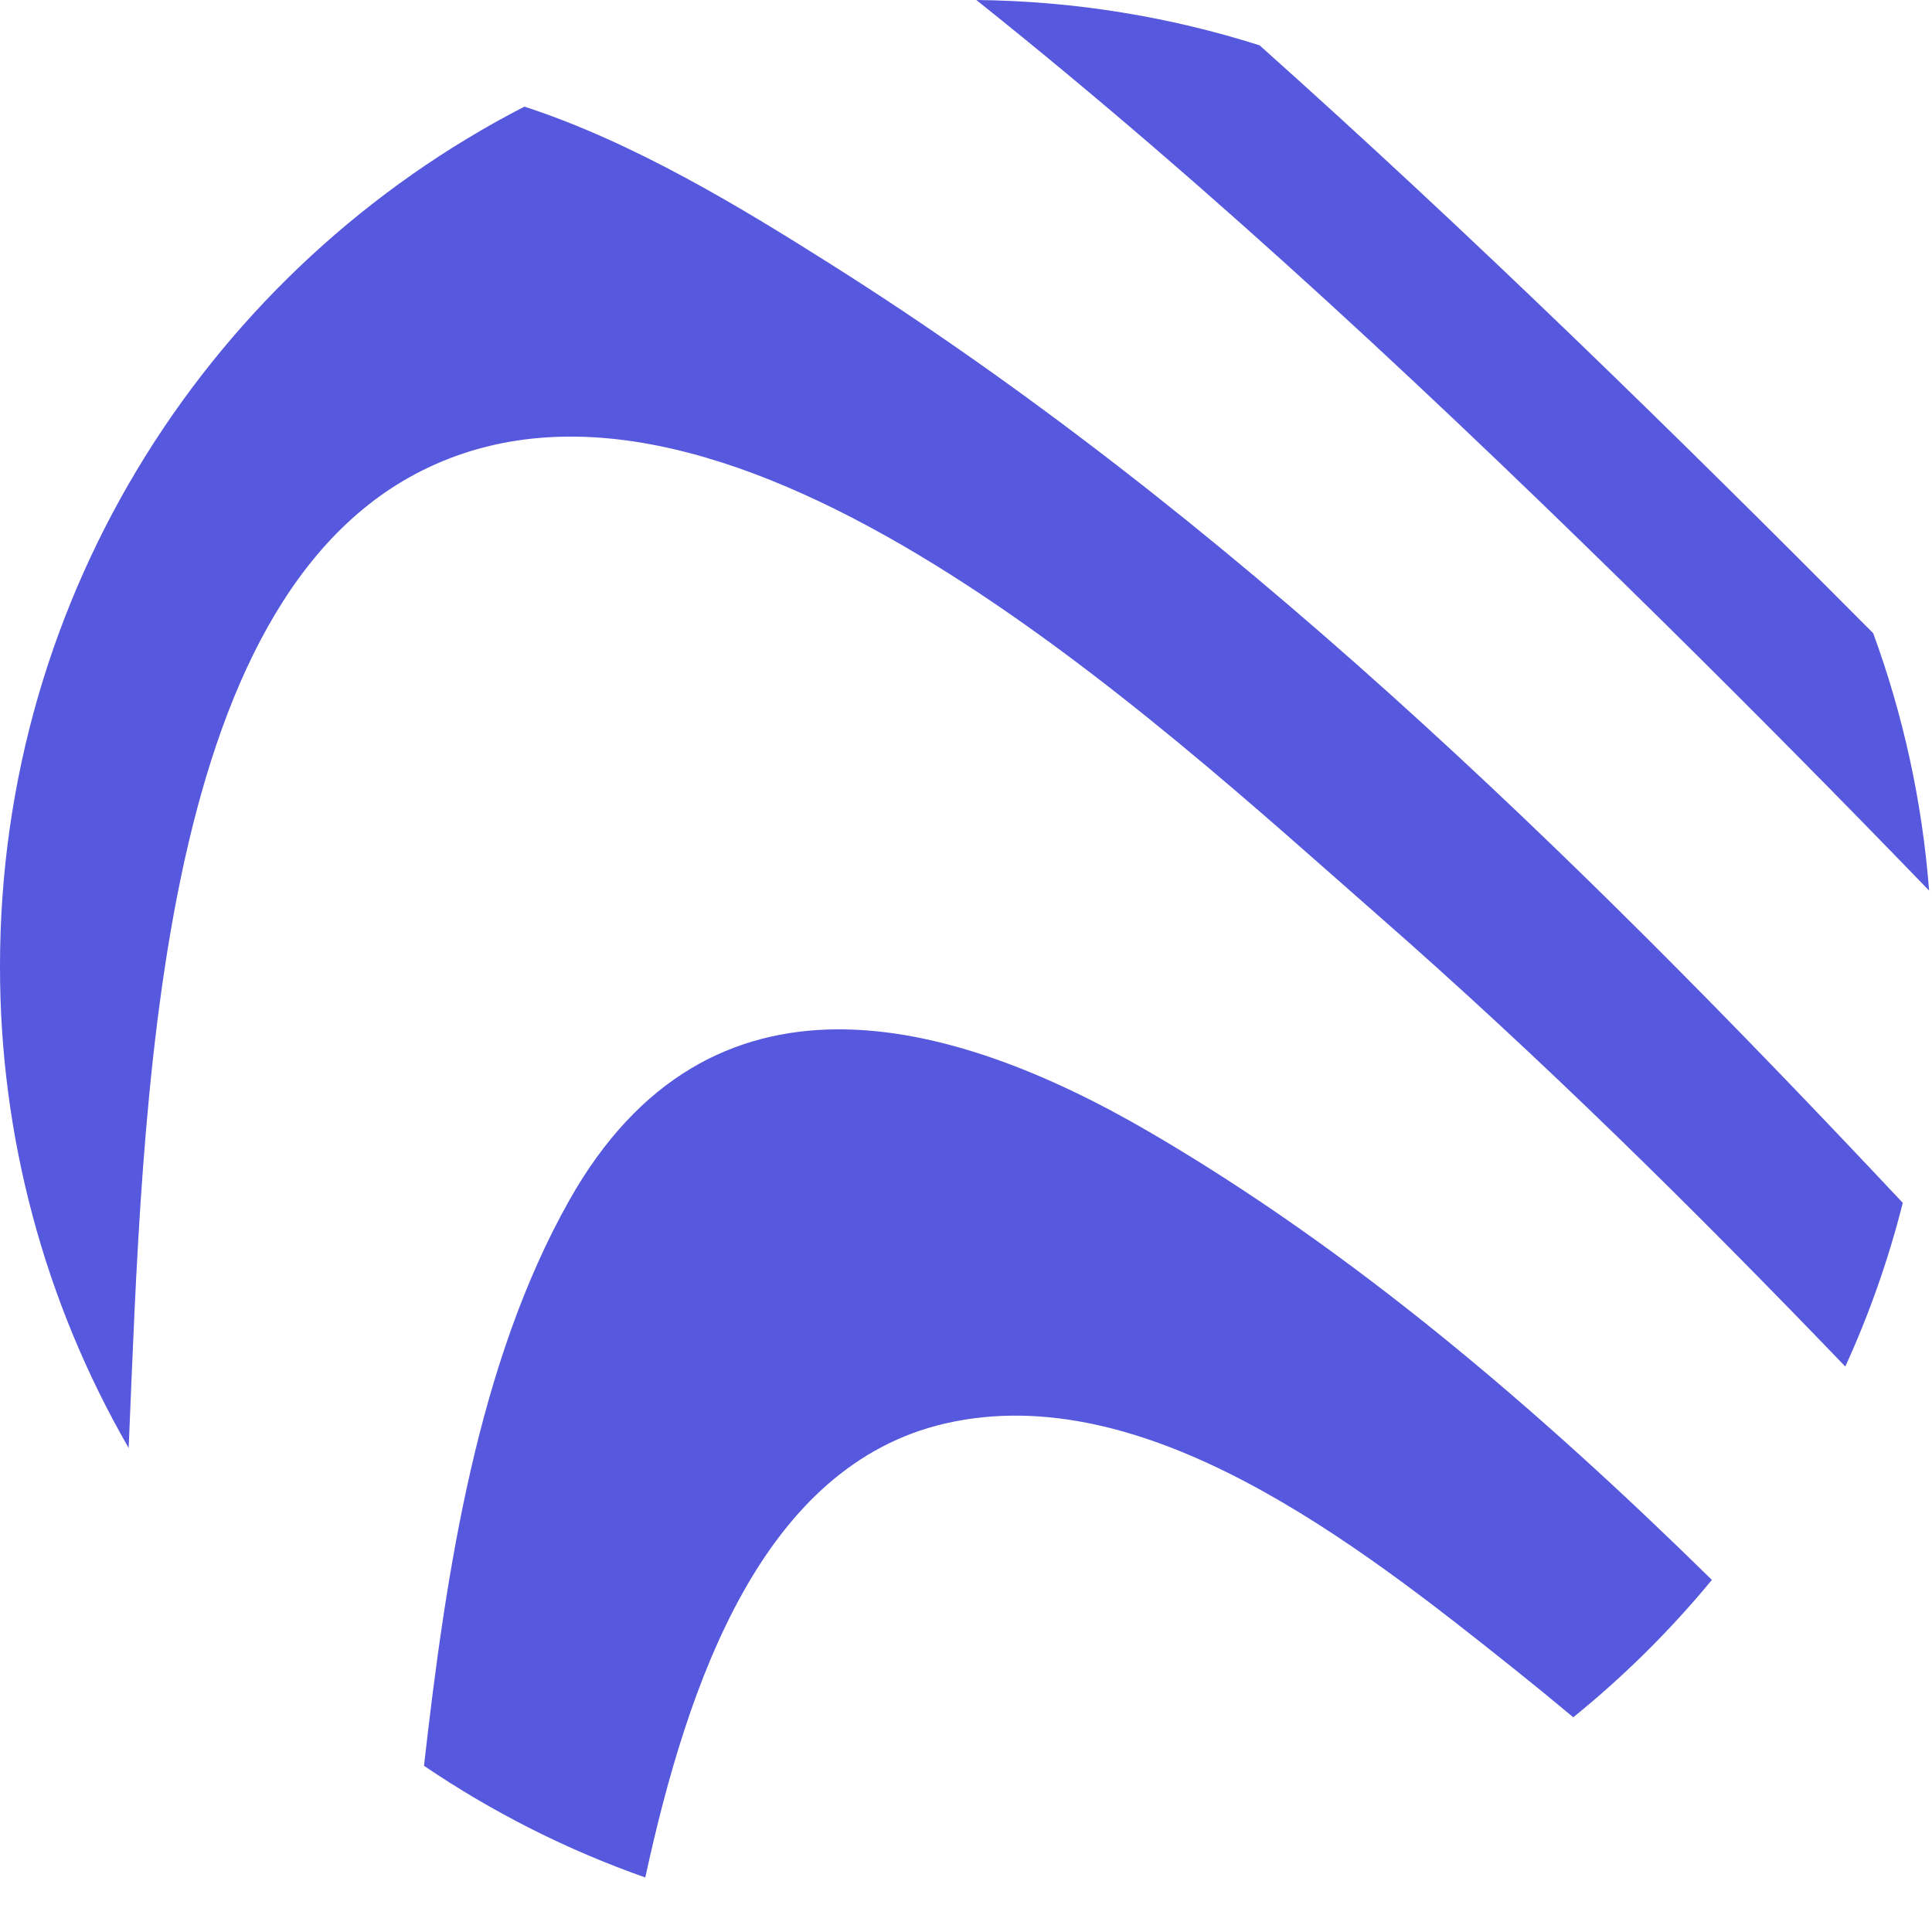
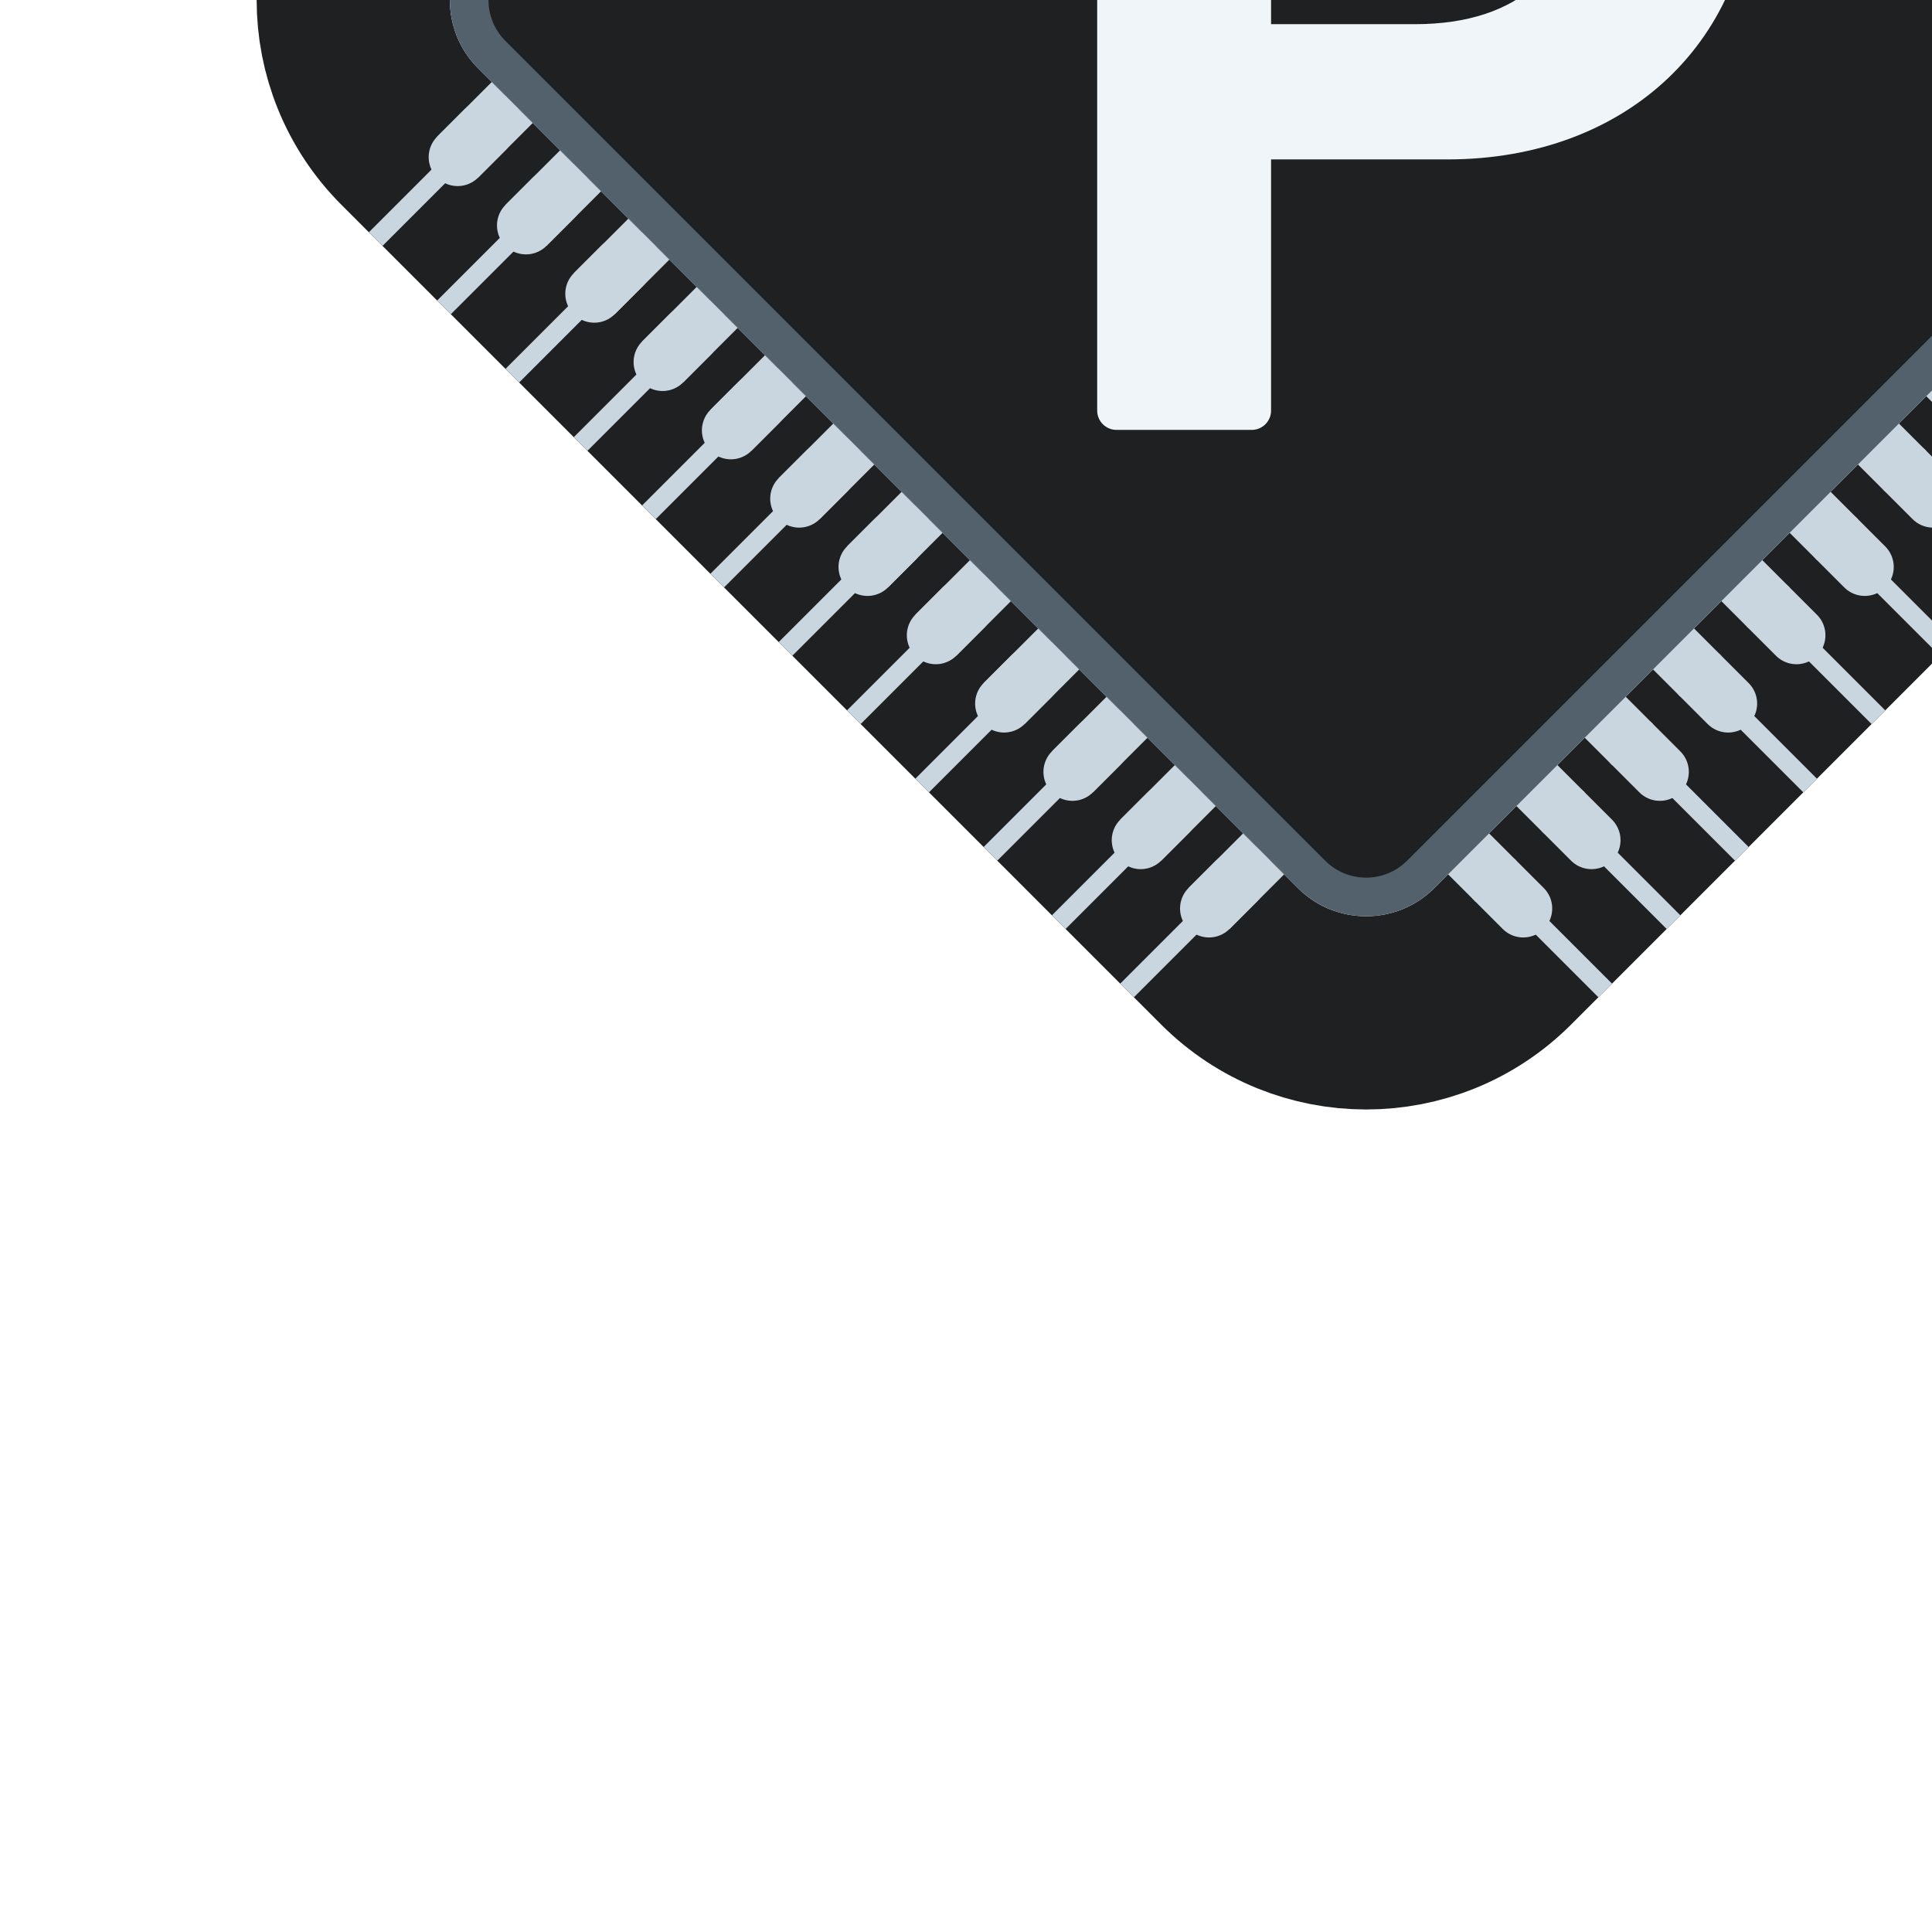
- <svg xmlns="http://www.w3.org/2000/svg" width="32" height="32">
-   <path d="M31.952 14.751a260.51 260.51 0 00-4.359-4.407C23.932 6.734 20.16 3.182 16.171 0c1.634.017 3.21.28 4.692.751 3.487 3.114 6.846 6.398 10.163 9.737.493 1.346.811 2.776.926 4.262zm-1.388 7.883c-2.496-2.597-5.051-5.12-7.737-7.471-3.706-3.246-10.693-9.81-15.736-7.418-4.552 2.158-4.717 10.543-4.96 16.238A15.926 15.926 0 010 16C0 9.799 3.528 4.421 8.686 1.766c1.82.593 3.593 1.675 5.038 2.587 6.569 4.14 12.29 9.71 17.792 15.57-.237.94-.557 1.846-.952 2.711zm-4.505 5.81a56.161 56.161 0 00-1.007-.823c-2.574-2.054-6.087-4.805-9.394-4.044-3.022.695-4.264 4.267-4.97 7.52a15.945 15.945 0 01-3.665-1.85c.366-3.242.89-6.675 2.405-9.364 2.315-4.107 6.287-3.072 9.613-1.132 3.36 1.96 6.417 4.572 9.313 7.417a16.097 16.097 0 01-2.295 2.275z" fill="#5658DD" fill-rule="nonzero" />
+ <svg xmlns="http://www.w3.org/2000/svg" version="1.1" id="pcodelogo" viewBox="0 0 100 100" data-pin="0">
+   <g style="transform: rotate(-45deg); transform-origin: center;">
+     <rect x="10" width="80" height="80" rx="10" fill-opacity="0" stroke="#1e2022" stroke-width="10%" y="10" />
+     <g stroke="#c9d6df">
+       <line x1="11" x2="15" y1="22.5" y2="22.5" stroke-width="3" />
+       <line x1="11" x2="13" y1="22.5" y2="22.5" stroke-width="3" stroke-linecap="round" />
+       <line x1="5" x2="15" y1="22.5" y2="22.5" />
+     </g>
+     <g stroke="#c9d6df">
+       <line x1="11" x2="15" y1="27.5" y2="27.5" stroke-width="3" />
+       <line x1="11" x2="13" y1="27.5" y2="27.5" stroke-width="3" stroke-linecap="round" />
+       <line x1="5" x2="15" y1="27.5" y2="27.5" />
+     </g>
+     <g stroke="#c9d6df">
+       <line x1="11" x2="15" y1="32.5" y2="32.5" stroke-width="3" />
+       <line x1="11" x2="13" y1="32.5" y2="32.5" stroke-width="3" stroke-linecap="round" />
+       <line x1="5" x2="15" y1="32.5" y2="32.5" />
+     </g>
+     <g stroke="#c9d6df">
+       <line x1="11" x2="15" y1="37.5" y2="37.5" stroke-width="3" />
+       <line x1="11" x2="13" y1="37.5" y2="37.5" stroke-width="3" stroke-linecap="round" />
+       <line x1="5" x2="15" y1="37.5" y2="37.5" />
+     </g>
+     <g stroke="#c9d6df">
+       <line x1="11" x2="15" y1="42.5" y2="42.5" stroke-width="3" />
+       <line x1="11" x2="13" y1="42.5" y2="42.5" stroke-width="3" stroke-linecap="round" />
+       <line x1="5" x2="15" y1="42.5" y2="42.5" />
+     </g>
+     <g stroke="#c9d6df">
+       <line x1="11" x2="15" y1="47.5" y2="47.5" stroke-width="3" />
+       <line x1="11" x2="13" y1="47.5" y2="47.5" stroke-width="3" stroke-linecap="round" />
+       <line x1="5" x2="15" y1="47.5" y2="47.5" />
+     </g>
+     <g stroke="#c9d6df">
+       <line x1="11" x2="15" y1="52.5" y2="52.5" stroke-width="3" />
+       <line x1="11" x2="13" y1="52.5" y2="52.5" stroke-width="3" stroke-linecap="round" />
+       <line x1="5" x2="15" y1="52.5" y2="52.5" />
+     </g>
+     <g stroke="#c9d6df">
+       <line x1="11" x2="15" y1="57.5" y2="57.5" stroke-width="3" />
+       <line x1="11" x2="13" y1="57.5" y2="57.5" stroke-width="3" stroke-linecap="round" />
+       <line x1="5" x2="15" y1="57.5" y2="57.5" />
+     </g>
+     <g stroke="#c9d6df">
+       <line x1="11" x2="15" y1="62.5" y2="62.5" stroke-width="3" />
+       <line x1="11" x2="13" y1="62.5" y2="62.5" stroke-width="3" stroke-linecap="round" />
+       <line x1="5" x2="15" y1="62.5" y2="62.5" />
+     </g>
+     <g stroke="#c9d6df">
+       <line x1="11" x2="15" y1="67.5" y2="67.5" stroke-width="3" />
+       <line x1="11" x2="13" y1="67.5" y2="67.5" stroke-width="3" stroke-linecap="round" />
+       <line x1="5" x2="15" y1="67.5" y2="67.5" />
+     </g>
+     <g stroke="#c9d6df">
+       <line x1="11" x2="15" y1="72.5" y2="72.5" stroke-width="3" />
+       <line x1="11" x2="13" y1="72.5" y2="72.5" stroke-width="3" stroke-linecap="round" />
+       <line x1="5" x2="15" y1="72.5" y2="72.5" />
+     </g>
+     <g stroke="#c9d6df">
+       <line x1="11" x2="15" y1="77.5" y2="77.5" stroke-width="3" />
+       <line x1="11" x2="13" y1="77.5" y2="77.5" stroke-width="3" stroke-linecap="round" />
+       <line x1="5" x2="15" y1="77.5" y2="77.5" />
+     </g>
+     <g stroke="#c9d6df">
+       <line y1="85" y2="87" x1="22.5" x2="22.5" stroke-width="3" />
+       <line y1="89" y2="87" x1="22.5" x2="22.5" stroke-width="3" stroke-linecap="round" />
+       <line y1="85" y2="95" x1="22.5" x2="22.5" />
+     </g>
+     <g stroke="#c9d6df">
+       <line y1="85" y2="87" x1="27.5" x2="27.5" stroke-width="3" />
+       <line y1="89" y2="87" x1="27.5" x2="27.5" stroke-width="3" stroke-linecap="round" />
+       <line y1="85" y2="95" x1="27.5" x2="27.5" />
+     </g>
+     <g stroke="#c9d6df">
+       <line y1="85" y2="87" x1="32.5" x2="32.5" stroke-width="3" />
+       <line y1="89" y2="87" x1="32.5" x2="32.5" stroke-width="3" stroke-linecap="round" />
+       <line y1="85" y2="95" x1="32.5" x2="32.5" />
+     </g>
+     <g stroke="#c9d6df">
+       <line y1="85" y2="87" x1="37.5" x2="37.5" stroke-width="3" />
+       <line y1="89" y2="87" x1="37.5" x2="37.5" stroke-width="3" stroke-linecap="round" />
+       <line y1="85" y2="95" x1="37.5" x2="37.5" />
+     </g>
+     <g stroke="#c9d6df">
+       <line y1="85" y2="87" x1="42.5" x2="42.5" stroke-width="3" />
+       <line y1="89" y2="87" x1="42.5" x2="42.5" stroke-width="3" stroke-linecap="round" />
+       <line y1="85" y2="95" x1="42.5" x2="42.5" />
+     </g>
+     <g stroke="#c9d6df">
+       <line y1="85" y2="87" x1="47.5" x2="47.5" stroke-width="3" />
+       <line y1="89" y2="87" x1="47.5" x2="47.5" stroke-width="3" stroke-linecap="round" />
+       <line y1="85" y2="95" x1="47.5" x2="47.5" />
+     </g>
+     <g stroke="#c9d6df">
+       <line y1="85" y2="87" x1="52.5" x2="52.5" stroke-width="3" />
+       <line y1="89" y2="87" x1="52.5" x2="52.5" stroke-width="3" stroke-linecap="round" />
+       <line y1="85" y2="95" x1="52.5" x2="52.5" />
+     </g>
+     <g stroke="#c9d6df">
+       <line y1="85" y2="87" x1="57.5" x2="57.5" stroke-width="3" />
+       <line y1="89" y2="87" x1="57.5" x2="57.5" stroke-width="3" stroke-linecap="round" />
+       <line y1="85" y2="95" x1="57.5" x2="57.5" />
+     </g>
+     <g stroke="#c9d6df">
+       <line y1="85" y2="87" x1="62.5" x2="62.5" stroke-width="3" />
+       <line y1="89" y2="87" x1="62.5" x2="62.5" stroke-width="3" stroke-linecap="round" />
+       <line y1="85" y2="95" x1="62.5" x2="62.5" />
+     </g>
+     <g stroke="#c9d6df">
+       <line y1="85" y2="87" x1="67.5" x2="67.5" stroke-width="3" />
+       <line y1="89" y2="87" x1="67.5" x2="67.5" stroke-width="3" stroke-linecap="round" />
+       <line y1="85" y2="95" x1="67.5" x2="67.5" />
+     </g>
+     <g stroke="#c9d6df">
+       <line y1="85" y2="87" x1="72.5" x2="72.5" stroke-width="3" />
+       <line y1="89" y2="87" x1="72.5" x2="72.5" stroke-width="3" stroke-linecap="round" />
+       <line y1="85" y2="95" x1="72.5" x2="72.5" />
+     </g>
+     <g stroke="#c9d6df">
+       <line y1="85" y2="87" x1="77.5" x2="77.5" stroke-width="3" />
+       <line y1="89" y2="87" x1="77.5" x2="77.5" stroke-width="3" stroke-linecap="round" />
+       <line y1="85" y2="95" x1="77.5" x2="77.5" />
+     </g>
+     <g stroke="#c9d6df">
+       <line y1="11" y2="15" x1="22.5" x2="22.5" stroke-width="3" />
+       <line y1="11" y2="13" x1="22.5" x2="22.5" stroke-width="3" stroke-linecap="round" />
+       <line y1="5" y2="15" x1="22.5" x2="22.5" />
+     </g>
+     <g stroke="#c9d6df">
+       <line y1="11" y2="15" x1="27.5" x2="27.5" stroke-width="3" />
+       <line y1="11" y2="13" x1="27.5" x2="27.5" stroke-width="3" stroke-linecap="round" />
+       <line y1="5" y2="15" x1="27.5" x2="27.5" />
+     </g>
+     <g stroke="#c9d6df">
+       <line y1="11" y2="15" x1="32.5" x2="32.5" stroke-width="3" />
+       <line y1="11" y2="13" x1="32.5" x2="32.5" stroke-width="3" stroke-linecap="round" />
+       <line y1="5" y2="15" x1="32.5" x2="32.5" />
+     </g>
+     <g stroke="#c9d6df">
+       <line y1="11" y2="15" x1="37.5" x2="37.5" stroke-width="3" />
+       <line y1="11" y2="13" x1="37.5" x2="37.5" stroke-width="3" stroke-linecap="round" />
+       <line y1="5" y2="15" x1="37.5" x2="37.5" />
+     </g>
+     <g stroke="#c9d6df">
+       <line y1="11" y2="15" x1="42.5" x2="42.5" stroke-width="3" />
+       <line y1="11" y2="13" x1="42.5" x2="42.5" stroke-width="3" stroke-linecap="round" />
+       <line y1="5" y2="15" x1="42.5" x2="42.5" />
+     </g>
+     <g stroke="#c9d6df">
+       <line y1="11" y2="15" x1="47.5" x2="47.5" stroke-width="3" />
+       <line y1="11" y2="13" x1="47.5" x2="47.5" stroke-width="3" stroke-linecap="round" />
+       <line y1="5" y2="15" x1="47.5" x2="47.5" />
+     </g>
+     <g stroke="#c9d6df">
+       <line y1="11" y2="15" x1="52.5" x2="52.5" stroke-width="3" />
+       <line y1="11" y2="13" x1="52.5" x2="52.5" stroke-width="3" stroke-linecap="round" />
+       <line y1="5" y2="15" x1="52.5" x2="52.5" />
+     </g>
+     <g stroke="#c9d6df">
+       <line y1="11" y2="15" x1="57.5" x2="57.5" stroke-width="3" />
+       <line y1="11" y2="13" x1="57.5" x2="57.5" stroke-width="3" stroke-linecap="round" />
+       <line y1="5" y2="15" x1="57.5" x2="57.5" />
+     </g>
+     <g stroke="#c9d6df">
+       <line y1="11" y2="15" x1="62.5" x2="62.5" stroke-width="3" />
+       <line y1="11" y2="13" x1="62.5" x2="62.5" stroke-width="3" stroke-linecap="round" />
+       <line y1="5" y2="15" x1="62.5" x2="62.5" />
+     </g>
+     <g stroke="#c9d6df">
+       <line y1="11" y2="15" x1="67.5" x2="67.5" stroke-width="3" />
+       <line y1="11" y2="13" x1="67.5" x2="67.5" stroke-width="3" stroke-linecap="round" />
+       <line y1="5" y2="15" x1="67.5" x2="67.5" />
+     </g>
+     <g stroke="#c9d6df">
+       <line y1="11" y2="15" x1="72.5" x2="72.5" stroke-width="3" />
+       <line y1="11" y2="13" x1="72.5" x2="72.5" stroke-width="3" stroke-linecap="round" />
+       <line y1="5" y2="15" x1="72.5" x2="72.5" />
+     </g>
+     <g stroke="#c9d6df">
+       <line y1="11" y2="15" x1="77.5" x2="77.5" stroke-width="3" />
+       <line y1="11" y2="13" x1="77.5" x2="77.5" stroke-width="3" stroke-linecap="round" />
+       <line y1="5" y2="15" x1="77.5" x2="77.5" />
+     </g>
+     <g stroke="#c9d6df">
+       <line x1="85" x2="87" y1="22.5" y2="22.5" stroke-width="3" />
+       <line x1="89" x2="87" y1="22.5" y2="22.5" stroke-width="3" stroke-linecap="round" />
+       <line x1="85" x2="95" y1="22.5" y2="22.5" />
+     </g>
+     <g stroke="#c9d6df">
+       <line x1="85" x2="87" y1="27.5" y2="27.5" stroke-width="3" />
+       <line x1="89" x2="87" y1="27.5" y2="27.5" stroke-width="3" stroke-linecap="round" />
+       <line x1="85" x2="95" y1="27.5" y2="27.5" />
+     </g>
+     <g stroke="#c9d6df">
+       <line x1="85" x2="87" y1="32.5" y2="32.5" stroke-width="3" />
+       <line x1="89" x2="87" y1="32.5" y2="32.5" stroke-width="3" stroke-linecap="round" />
+       <line x1="85" x2="95" y1="32.5" y2="32.5" />
+     </g>
+     <g stroke="#c9d6df">
+       <line x1="85" x2="87" y1="37.5" y2="37.5" stroke-width="3" />
+       <line x1="89" x2="87" y1="37.5" y2="37.5" stroke-width="3" stroke-linecap="round" />
+       <line x1="85" x2="95" y1="37.5" y2="37.5" />
+     </g>
+     <g stroke="#c9d6df">
+       <line x1="85" x2="87" y1="42.5" y2="42.5" stroke-width="3" />
+       <line x1="89" x2="87" y1="42.5" y2="42.5" stroke-width="3" stroke-linecap="round" />
+       <line x1="85" x2="95" y1="42.5" y2="42.5" />
+     </g>
+     <g stroke="#c9d6df">
+       <line x1="85" x2="87" y1="47.5" y2="47.5" stroke-width="3" />
+       <line x1="89" x2="87" y1="47.5" y2="47.5" stroke-width="3" stroke-linecap="round" />
+       <line x1="85" x2="95" y1="47.5" y2="47.5" />
+     </g>
+     <g stroke="#c9d6df">
+       <line x1="85" x2="87" y1="52.5" y2="52.5" stroke-width="3" />
+       <line x1="89" x2="87" y1="52.5" y2="52.5" stroke-width="3" stroke-linecap="round" />
+       <line x1="85" x2="95" y1="52.5" y2="52.5" />
+     </g>
+     <g stroke="#c9d6df">
+       <line x1="85" x2="87" y1="57.5" y2="57.5" stroke-width="3" />
+       <line x1="89" x2="87" y1="57.5" y2="57.5" stroke-width="3" stroke-linecap="round" />
+       <line x1="85" x2="95" y1="57.5" y2="57.5" />
+     </g>
+     <g stroke="#c9d6df">
+       <line x1="85" x2="87" y1="62.5" y2="62.5" stroke-width="3" />
+       <line x1="89" x2="87" y1="62.5" y2="62.5" stroke-width="3" stroke-linecap="round" />
+       <line x1="85" x2="95" y1="62.5" y2="62.5" />
+     </g>
+     <g stroke="#c9d6df">
+       <line x1="85" x2="87" y1="67.5" y2="67.5" stroke-width="3" />
+       <line x1="89" x2="87" y1="67.5" y2="67.5" stroke-width="3" stroke-linecap="round" />
+       <line x1="85" x2="95" y1="67.5" y2="67.5" />
+     </g>
+     <g stroke="#c9d6df">
+       <line x1="85" x2="87" y1="72.5" y2="72.5" stroke-width="3" />
+       <line x1="89" x2="87" y1="72.5" y2="72.5" stroke-width="3" stroke-linecap="round" />
+       <line x1="85" x2="95" y1="72.5" y2="72.5" />
+     </g>
+     <g stroke="#c9d6df">
+       <line x1="85" x2="87" y1="77.5" y2="77.5" stroke-width="3" />
+       <line x1="89" x2="87" y1="77.5" y2="77.5" stroke-width="3" stroke-linecap="round" />
+       <line x1="85" x2="95" y1="77.5" y2="77.5" />
+     </g>
+     <rect x="16" width="68" height="68" rx="4" stroke="#52616b" fill="#1e2022" stroke-width="2%" y="16" />
+     <path fill="#f0f5f9" d="M26.455,3.025H9c-0.552,0-1,0.448-1,1V46c0,0.552,0.448,1,1,1h7c0.552,0,1-0.448,1-1V33h9.125C35.472,33,42,26.78,42,17.875 C42,8.993,35.753,3.025,26.455,3.025z M24.459,26H17V10h7.488C29.929,10,33,12.815,33,18.059C33,23.156,29.841,26,24.459,26z" style="     transform: translate(52px, 17px) rotate(45deg);" />
+   </g>
</svg>
